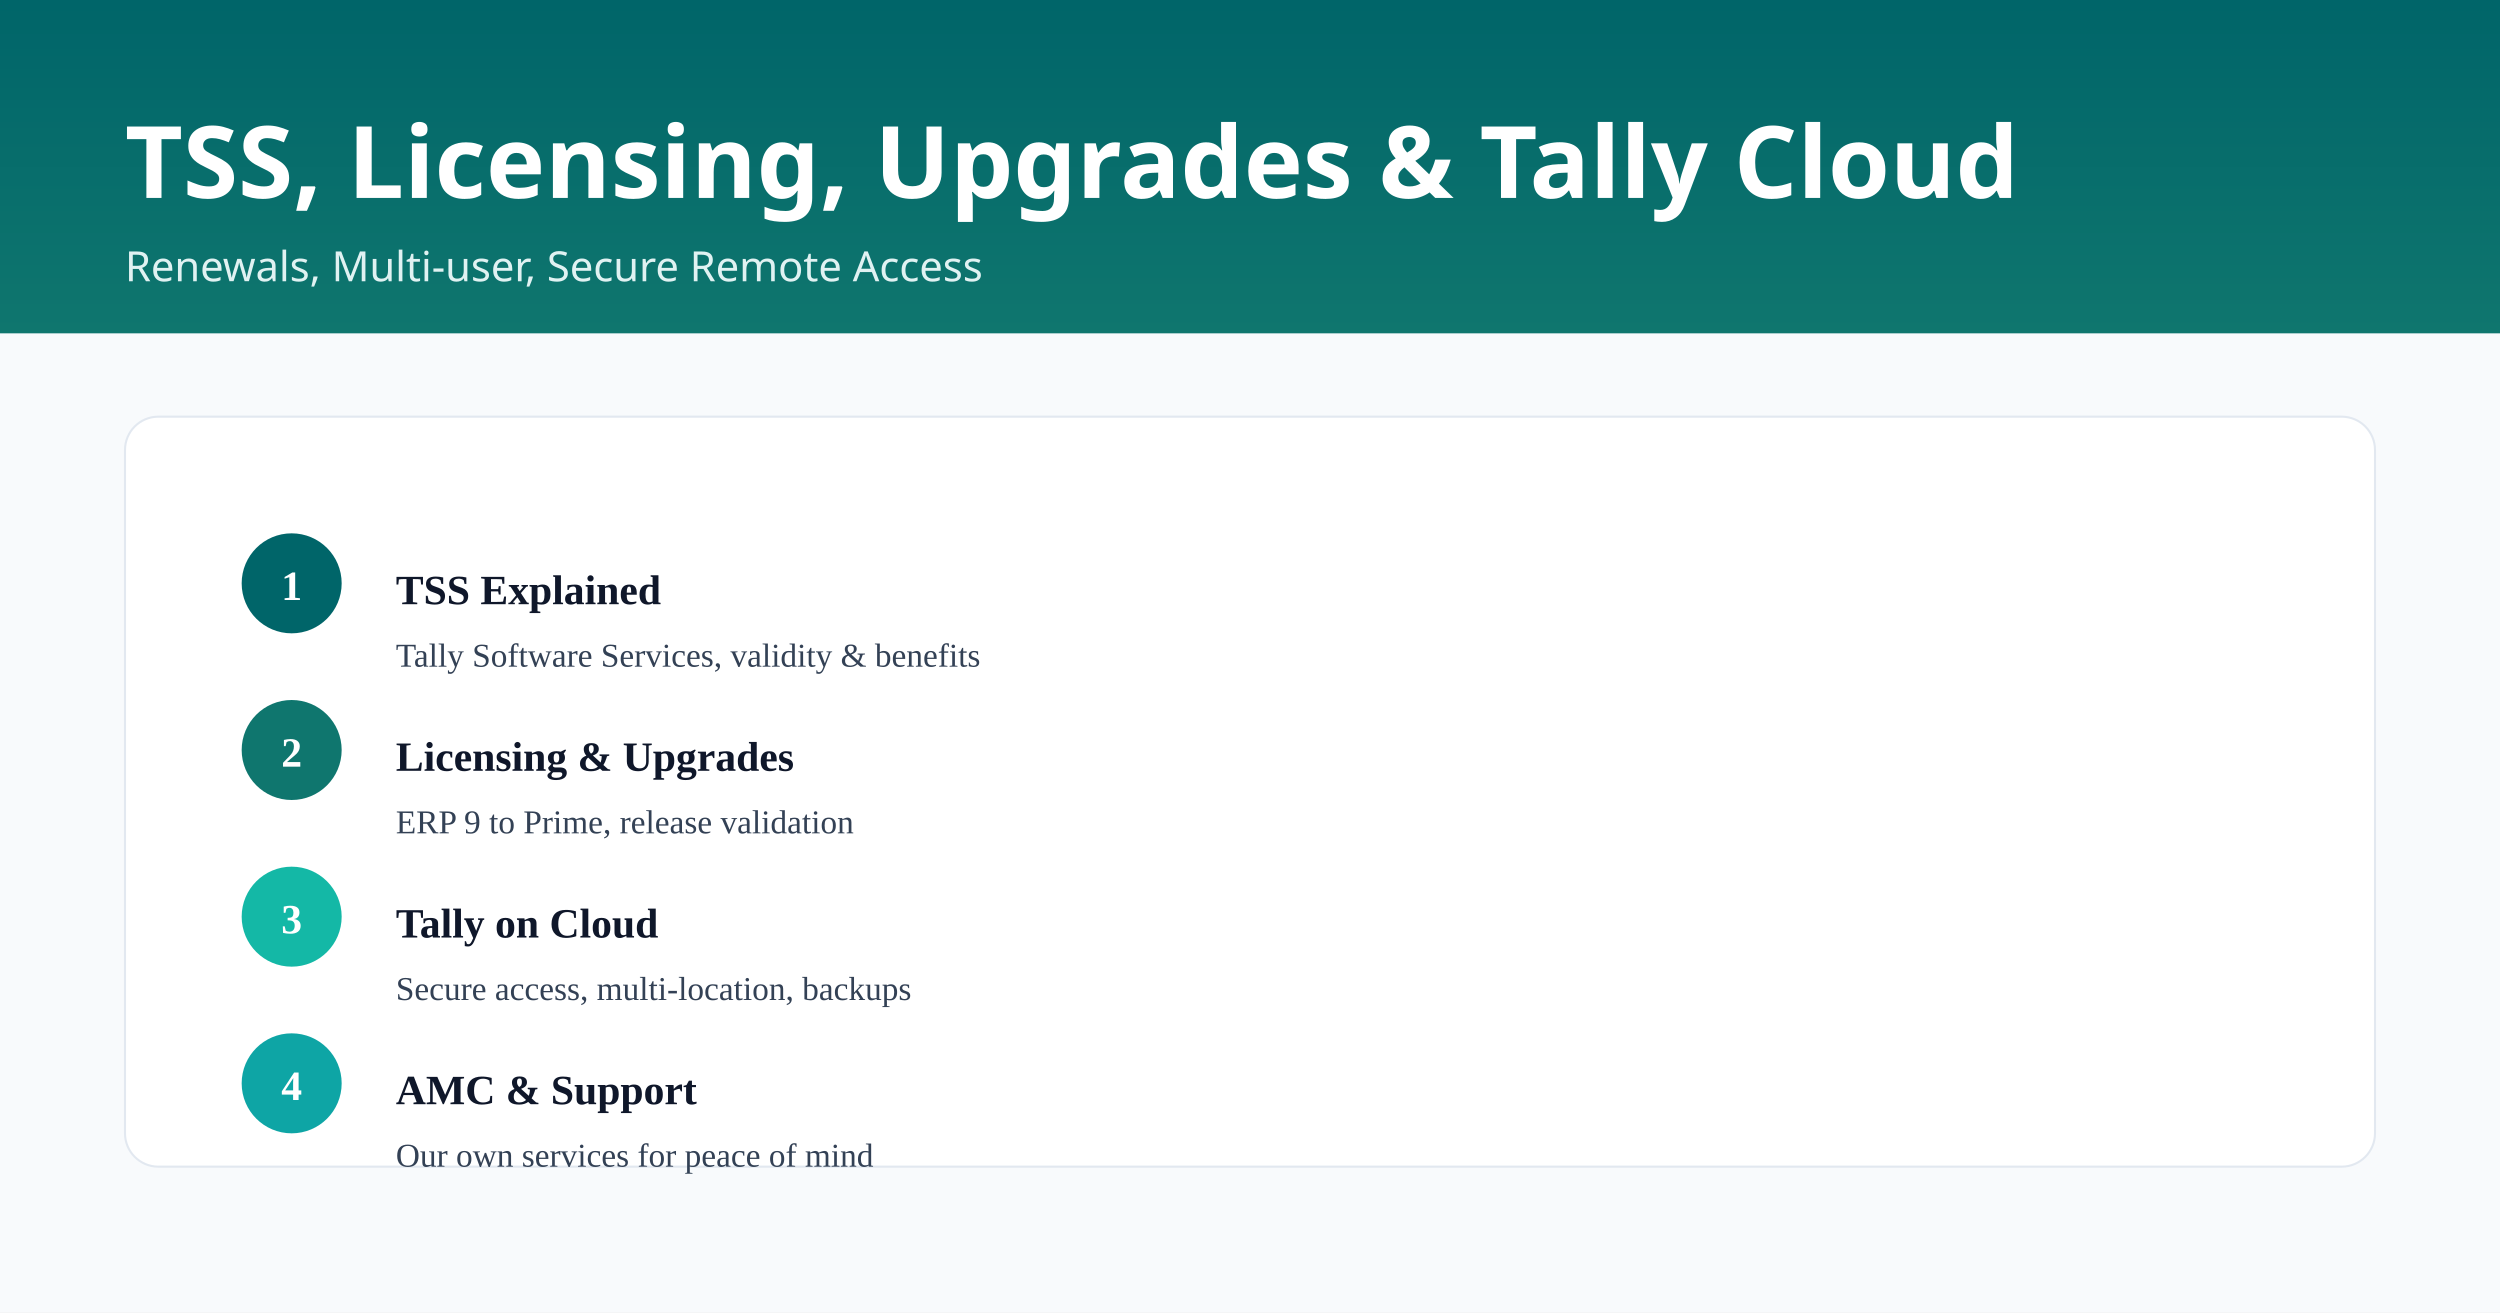
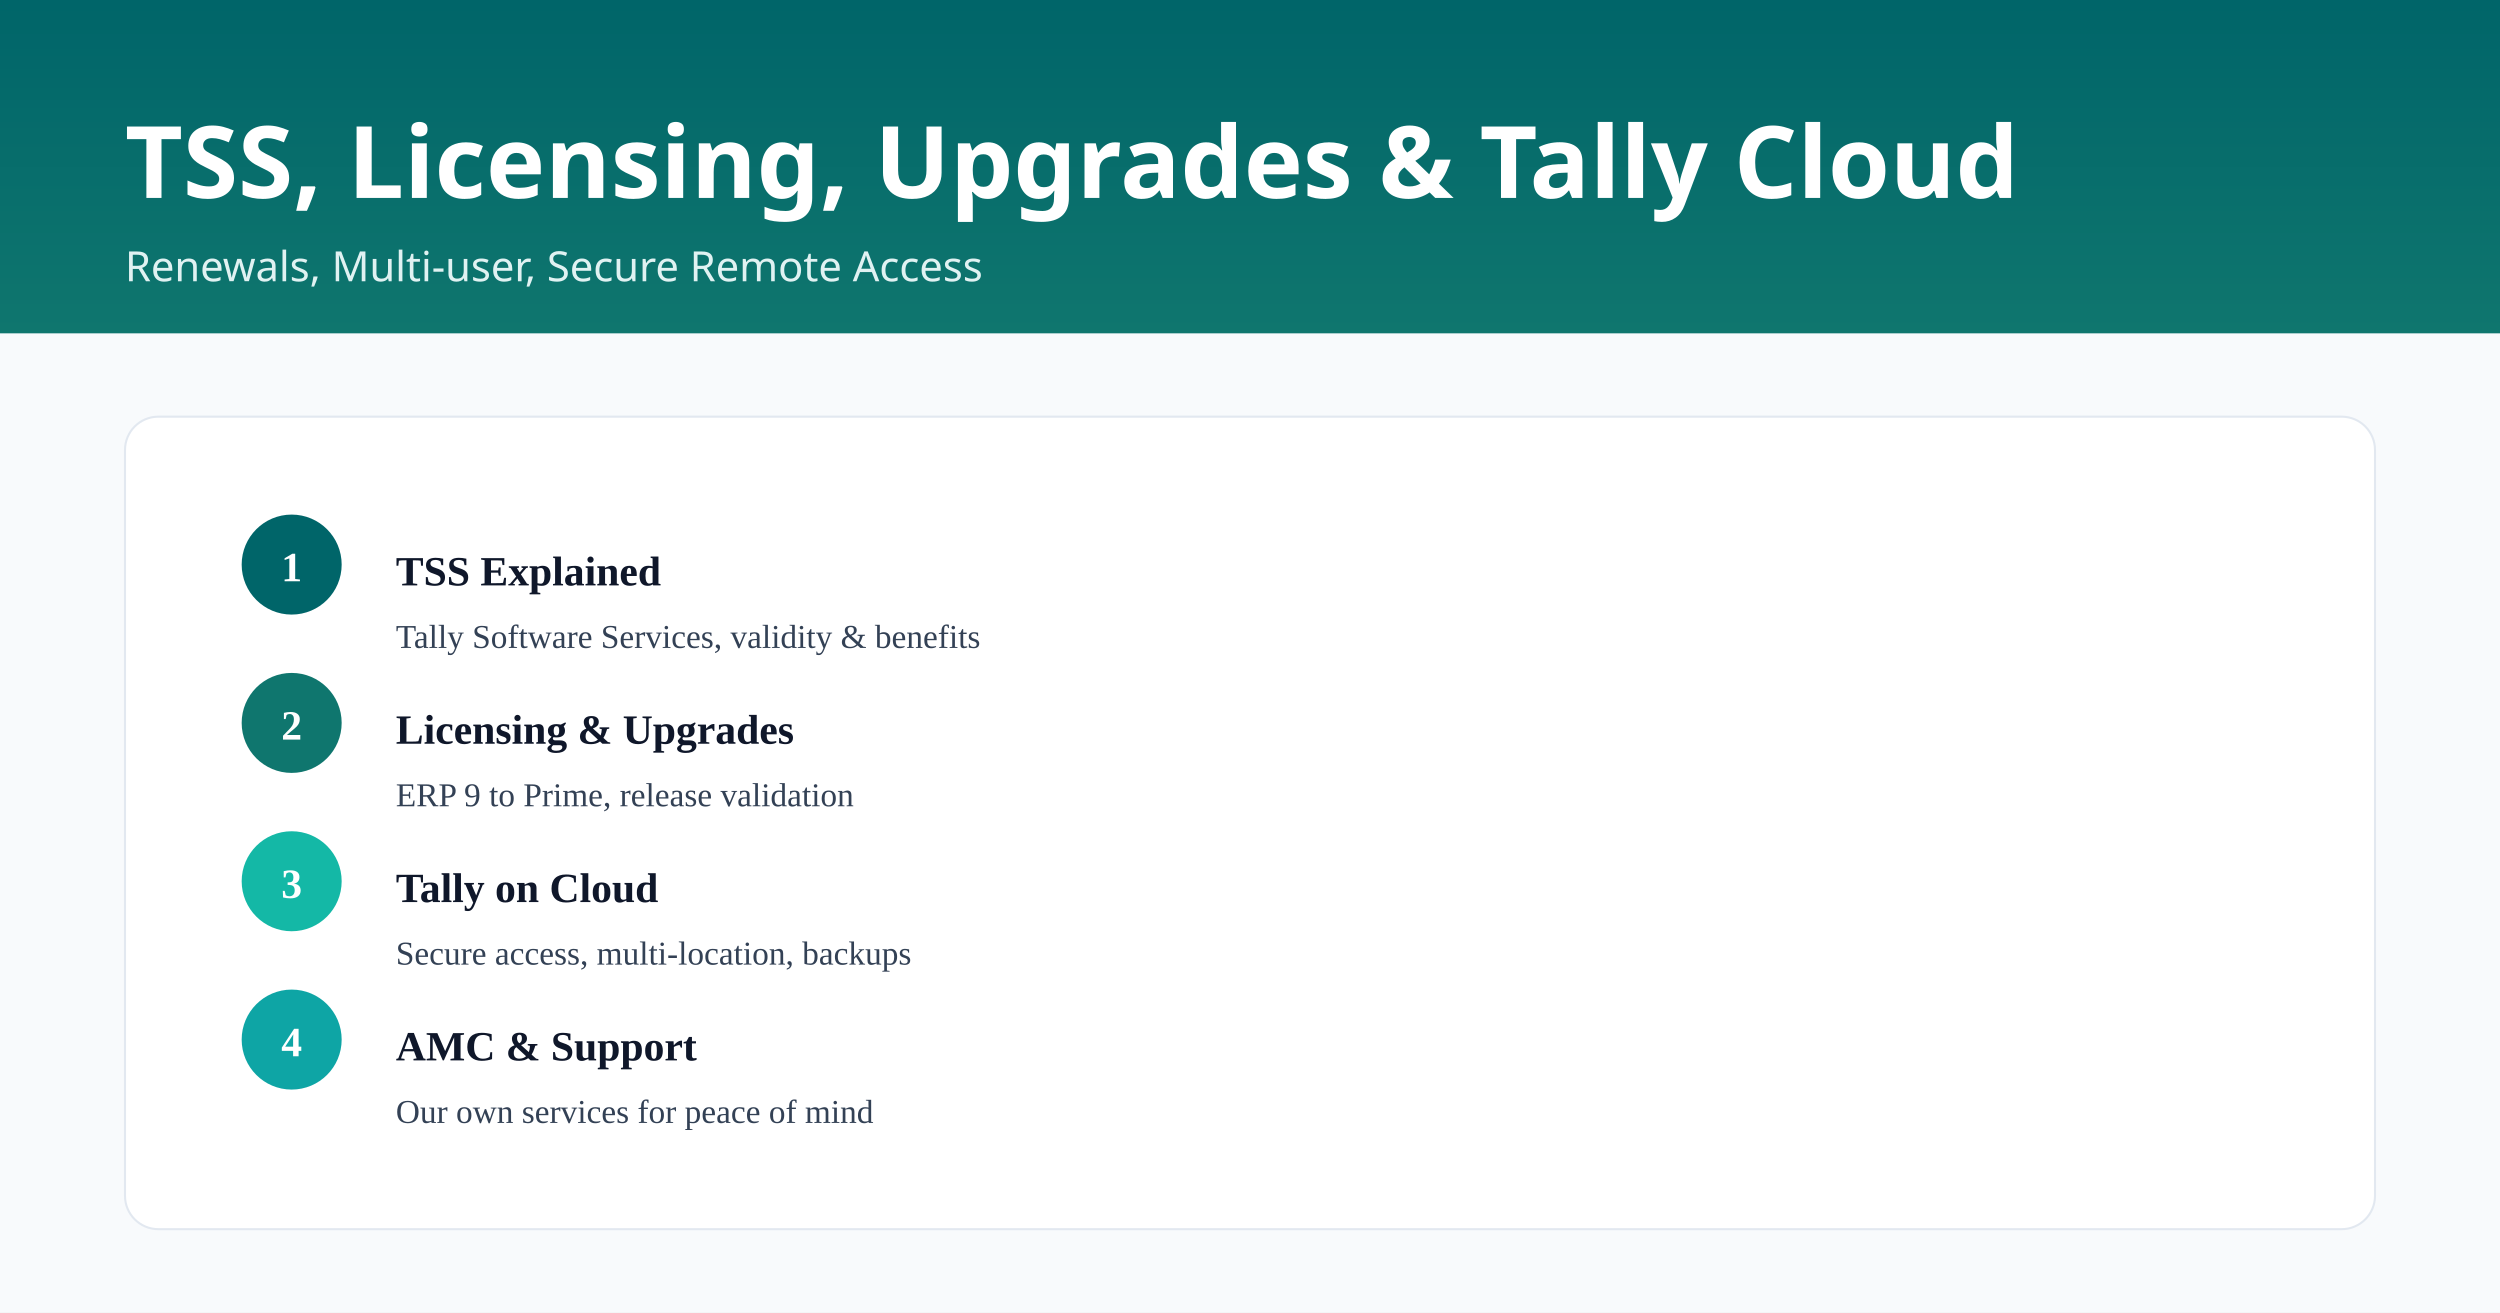
<svg xmlns="http://www.w3.org/2000/svg" width="1200" height="630" viewBox="0 0 1200 630">
  <defs>
    <linearGradient id="g14" x1="0" y1="0" x2="0" y2="1">
      <stop offset="0%" stop-color="#006569" />
      <stop offset="100%" stop-color="#0f766e" />
    </linearGradient>
  </defs>
  <rect width="1200" height="630" fill="#f8fafc" />
  <rect width="1200" height="160" fill="url(#g14)" />
  <text x="60" y="95" font-size="48" fill="#fff" font-weight="800" font-family="system-ui">TSS, Licensing, Upgrades &amp; Tally Cloud</text>
  <text x="60" y="135" font-size="20" fill="#e0f2f2" font-family="system-ui">Renewals, Multi-user, Secure Remote Access</text>
  <g transform="translate(60,200)">
-     <rect width="1080" height="360" rx="16" fill="#fff" stroke="#e2e8f0" />
-     <circle cx="80" cy="80" r="24" fill="#006569" />
-     <text x="80" y="88" font-size="20" fill="#fff" text-anchor="middle" font-weight="800">1</text>
-     <text x="130" y="90" font-size="20" font-weight="700" fill="#0f172a">TSS Explained</text>
-     <text x="130" y="120" font-size="16" fill="#334155">Tally Software Services, validity &amp; benefits</text>
-     <circle cx="80" cy="160" r="24" fill="#0f766e" />
-     <text x="80" y="168" font-size="20" fill="#fff" text-anchor="middle" font-weight="800">2</text>
-     <text x="130" y="170" font-size="20" font-weight="700" fill="#0f172a">Licensing &amp; Upgrades</text>
-     <text x="130" y="200" font-size="16" fill="#334155">ERP 9 to Prime, release validation</text>
-     <circle cx="80" cy="240" r="24" fill="#14b8a6" />
-     <text x="80" y="248" font-size="20" fill="#fff" text-anchor="middle" font-weight="800">3</text>
-     <text x="130" y="250" font-size="20" font-weight="700" fill="#0f172a">Tally on Cloud</text>
-     <text x="130" y="280" font-size="16" fill="#334155">Secure access, multi-location, backups</text>
-     <circle cx="80" cy="320" r="24" fill="#0ea5a5" />
-     <text x="80" y="328" font-size="20" fill="#fff" text-anchor="middle" font-weight="800">4</text>
-     <text x="130" y="330" font-size="20" font-weight="700" fill="#0f172a">AMC &amp; Support</text>
-     <text x="130" y="360" font-size="16" fill="#334155">Our own services for peace of mind</text>
+     <rect width="1080" height="390" rx="16" fill="#fff" stroke="#e2e8f0" />
+     <circle cx="80" cy="71" r="24" fill="#006569" />
+     <text x="80" y="79" font-size="20" fill="#fff" text-anchor="middle" font-weight="800">1</text>
+     <text x="130" y="81" font-size="20" font-weight="700" fill="#0f172a">TSS Explained</text>
+     <text x="130" y="111" font-size="16" fill="#334155">Tally Software Services, validity &amp; benefits</text>
+     <circle cx="80" cy="147" r="24" fill="#0f766e" />
+     <text x="80" y="155" font-size="20" fill="#fff" text-anchor="middle" font-weight="800">2</text>
+     <text x="130" y="157" font-size="20" font-weight="700" fill="#0f172a">Licensing &amp; Upgrades</text>
+     <text x="130" y="187" font-size="16" fill="#334155">ERP 9 to Prime, release validation</text>
+     <circle cx="80" cy="223" r="24" fill="#14b8a6" />
+     <text x="80" y="231" font-size="20" fill="#fff" text-anchor="middle" font-weight="800">3</text>
+     <text x="130" y="233" font-size="20" font-weight="700" fill="#0f172a">Tally on Cloud</text>
+     <text x="130" y="263" font-size="16" fill="#334155">Secure access, multi-location, backups</text>
+     <circle cx="80" cy="299" r="24" fill="#0ea5a5" />
+     <text x="80" y="307" font-size="20" fill="#fff" text-anchor="middle" font-weight="800">4</text>
+     <text x="130" y="309" font-size="20" font-weight="700" fill="#0f172a">AMC &amp; Support</text>
+     <text x="130" y="339" font-size="16" fill="#334155">Our own services for peace of mind</text>
  </g>
</svg>
